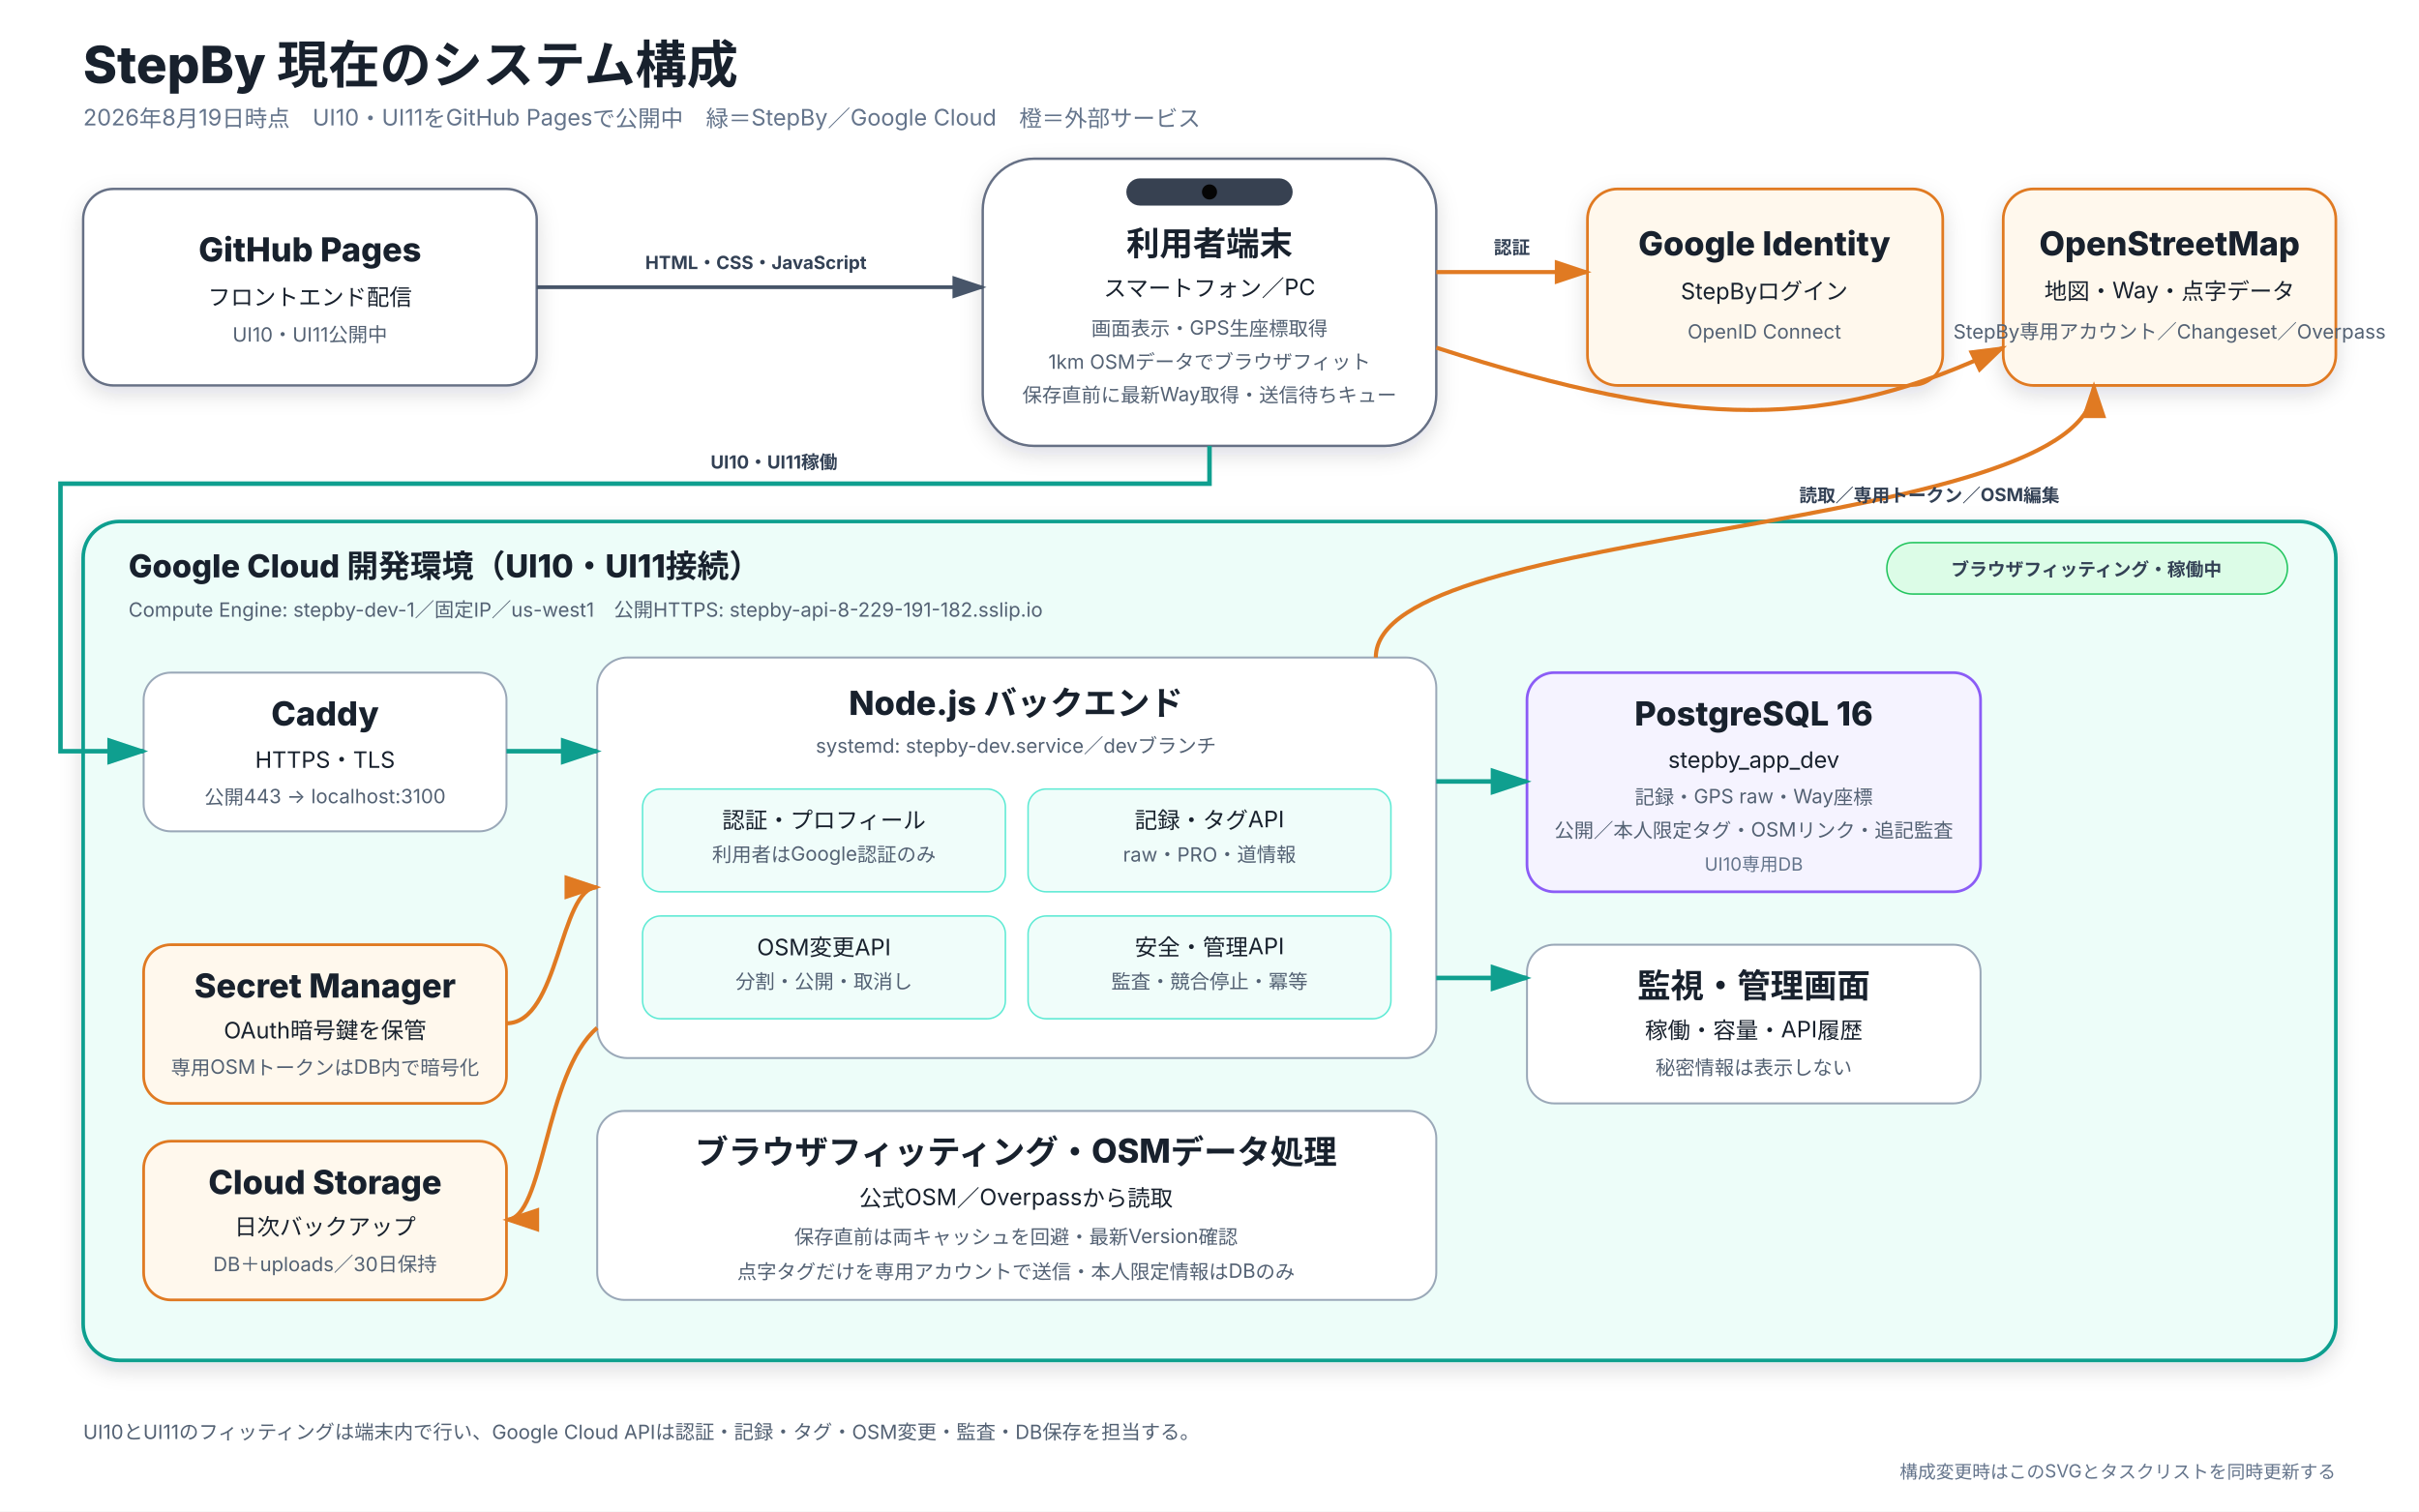
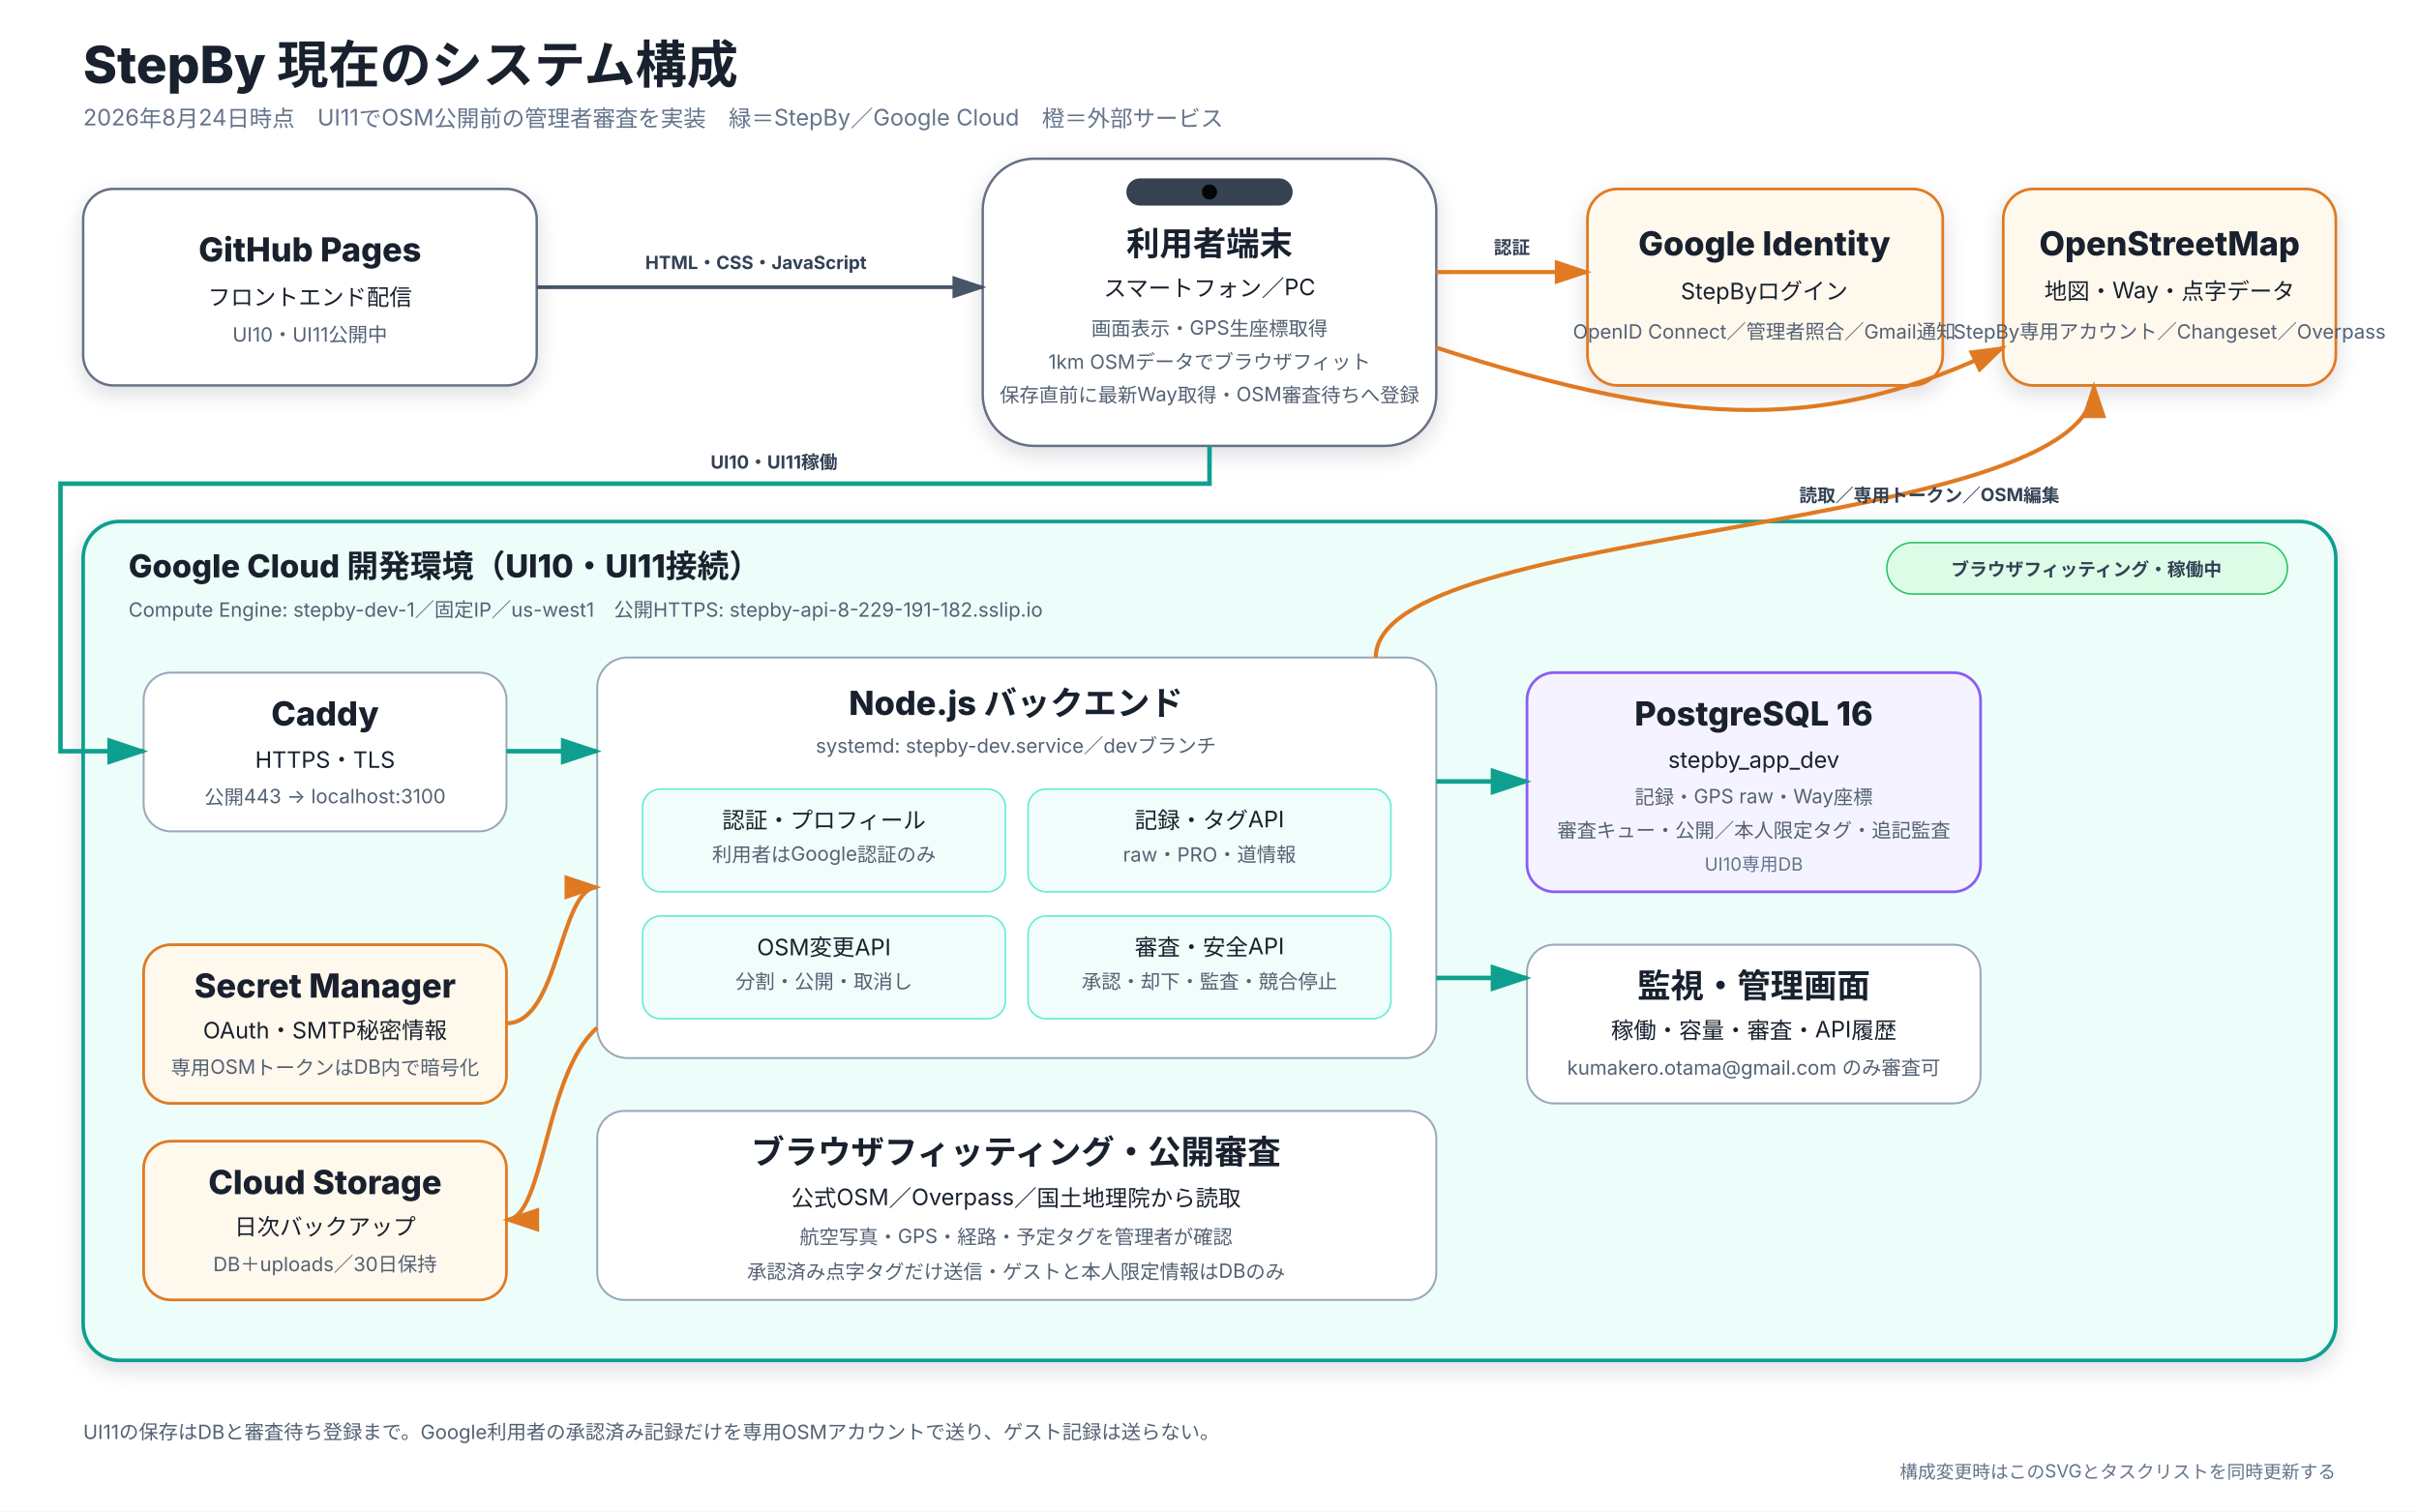
<svg xmlns="http://www.w3.org/2000/svg" width="1600" height="1000" viewBox="0 0 1600 1000" role="img" aria-labelledby="title desc">
  <defs>
    <filter id="shadow" x="-20%" y="-20%" width="140%" height="150%">
      <feDropShadow dx="0" dy="5" stdDeviation="7" flood-color="#0f172a" flood-opacity=".14" />
    </filter>
    <marker id="arrow" markerWidth="10" markerHeight="10" refX="8" refY="3" orient="auto">
      <path d="M0 0v6l9-3z" fill="#475569" />
    </marker>
    <marker id="arrowGreen" markerWidth="10" markerHeight="10" refX="8" refY="3" orient="auto">
      <path d="M0 0v6l9-3z" fill="#0f9f8f" />
    </marker>
    <marker id="arrowOrange" markerWidth="10" markerHeight="10" refX="8" refY="3" orient="auto">
      <path d="M0 0v6l9-3z" fill="#e07a22" />
    </marker>
    <style>
      text{font-family:-apple-system,BlinkMacSystemFont,"Segoe UI","Noto Sans JP",sans-serif;fill:#18212d}
      .title{font-size:34px;font-weight:800}.subtitle{font-size:15px;fill:#64748b}.section{font-size:21px;font-weight:800}.boxTitle{font-size:22px;font-weight:800}.body{font-size:15px}.small{font-size:13px;fill:#536173}.tiny{font-size:12px;fill:#64748b}.label{font-size:12px;font-weight:700;fill:#334155}
      .card{fill:#fff;stroke:#667085;stroke-width:1.6}.cloud{fill:#edfdf9;stroke:#0f9f8f;stroke-width:2.4}.external{fill:#fff8ed;stroke:#e07a22;stroke-width:1.8}.db{fill:#f5f3ff;stroke:#8b5cf6;stroke-width:1.8}.inner{fill:#fff;stroke:#9aa8b8;stroke-width:1.3}.line{fill:none;stroke:#475569;stroke-width:2.5;marker-end:url(#arrow)}.lineGreen{fill:none;stroke:#0f9f8f;stroke-width:3;marker-end:url(#arrowGreen)}.lineOrange{fill:none;stroke:#e07a22;stroke-width:2.7;marker-end:url(#arrowOrange)}.pill{fill:#dcfce7;stroke:#22c55e}
    </style>
  </defs>
  <rect width="1600" height="1000" fill="#fff" />
  <text x="55" y="55" class="title">StepBy 現在のシステム構成</text>
-   <text x="55" y="83" class="subtitle">2026年8月19日時点　UI10・UI11をGitHub Pagesで公開中　緑＝StepBy／Google Cloud　橙＝外部サービス</text>
+   <text x="55" y="83" class="subtitle">2026年8月24日時点　UI11でOSM公開前の管理者審査を実装　緑＝StepBy／Google Cloud　橙＝外部サービス</text>
  <rect x="55" y="125" width="300" height="130" rx="20" class="card" filter="url(#shadow)" />
  <text x="205" y="173" text-anchor="middle" class="boxTitle">GitHub Pages</text>
  <text x="205" y="202" text-anchor="middle" class="body">フロントエンド配信</text>
  <text x="205" y="226" text-anchor="middle" class="small">UI10・UI11公開中</text>
  <rect x="650" y="105" width="300" height="190" rx="34" class="card" filter="url(#shadow)" />
  <rect x="745" y="118" width="110" height="18" rx="9" fill="#374151" />
  <circle cx="800" cy="127" r="5" fill="#050505" />
  <text x="800" y="169" text-anchor="middle" class="boxTitle">利用者端末</text>
  <text x="800" y="196" text-anchor="middle" class="body">スマートフォン／PC</text>
  <text x="800" y="222" text-anchor="middle" class="small">画面表示・GPS生座標取得</text>
  <text x="800" y="244" text-anchor="middle" class="small">1km OSMデータでブラウザフィット</text>
-   <text x="800" y="266" text-anchor="middle" class="small">保存直前に最新Way取得・送信待ちキュー</text>
+   <text x="800" y="266" text-anchor="middle" class="small">保存直前に最新Way取得・OSM審査待ちへ登録</text>
  <rect x="1050" y="125" width="235" height="130" rx="20" class="external" filter="url(#shadow)" />
  <text x="1167" y="169" text-anchor="middle" class="boxTitle">Google Identity</text>
  <text x="1167" y="198" text-anchor="middle" class="body">StepByログイン</text>
-   <text x="1167" y="224" text-anchor="middle" class="small">OpenID Connect</text>
+   <text x="1167" y="224" text-anchor="middle" class="small">OpenID Connect／管理者照合／Gmail通知</text>
  <rect x="1325" y="125" width="220" height="130" rx="20" class="external" filter="url(#shadow)" />
  <text x="1435" y="169" text-anchor="middle" class="boxTitle">OpenStreetMap</text>
  <text x="1435" y="198" text-anchor="middle" class="body">地図・Way・点字データ</text>
  <text x="1435" y="224" text-anchor="middle" class="small">StepBy専用アカウント／Changeset／Overpass</text>
  <path d="M355 190H650" class="line" />
  <path d="M950 180h100" class="lineOrange" />
  <path d="M950 230c170 55 260 55 375 0" class="lineOrange" />
  <text x="500" y="178" text-anchor="middle" class="label">HTML・CSS・JavaScript</text>
  <text x="1000" y="168" text-anchor="middle" class="label">認証</text>
  <rect x="55" y="345" width="1490" height="555" rx="24" class="cloud" filter="url(#shadow)" />
  <text x="85" y="382" class="section">Google Cloud 開発環境（UI10・UI11接続）</text>
  <rect x="1248" y="359" width="265" height="34" rx="17" class="pill" />
  <text x="1380" y="381" text-anchor="middle" class="label">ブラウザフィッティング・稼働中</text>
  <text x="85" y="408" class="small">Compute Engine: stepby-dev-1／固定IP／us-west1　公開HTTPS: stepby-api-8-229-191-182.sslip.io</text>
  <rect x="95" y="445" width="240" height="105" rx="18" class="inner" />
  <text x="215" y="480" text-anchor="middle" class="boxTitle">Caddy</text>
  <text x="215" y="508" text-anchor="middle" class="body">HTTPS・TLS</text>
  <text x="215" y="532" text-anchor="middle" class="small">公開443 → localhost:3100</text>
  <rect x="395" y="435" width="555" height="265" rx="20" class="inner" />
  <text x="672" y="473" text-anchor="middle" class="boxTitle">Node.js バックエンド</text>
  <text x="672" y="498" text-anchor="middle" class="small">systemd: stepby-dev.service／devブランチ</text>
  <rect x="425" y="522" width="240" height="68" rx="12" fill="#f0fdfa" stroke="#5eead4" />
  <text x="545" y="548" text-anchor="middle" class="body">認証・プロフィール</text>
  <text x="545" y="570" text-anchor="middle" class="small">利用者はGoogle認証のみ</text>
  <rect x="680" y="522" width="240" height="68" rx="12" fill="#f0fdfa" stroke="#5eead4" />
  <text x="800" y="548" text-anchor="middle" class="body">記録・タグAPI</text>
  <text x="800" y="570" text-anchor="middle" class="small">raw・PRO・道情報</text>
  <rect x="425" y="606" width="240" height="68" rx="12" fill="#f0fdfa" stroke="#5eead4" />
  <text x="545" y="632" text-anchor="middle" class="body">OSM変更API</text>
  <text x="545" y="654" text-anchor="middle" class="small">分割・公開・取消し</text>
  <rect x="680" y="606" width="240" height="68" rx="12" fill="#f0fdfa" stroke="#5eead4" />
-   <text x="800" y="632" text-anchor="middle" class="body">安全・管理API</text>
-   <text x="800" y="654" text-anchor="middle" class="small">監査・競合停止・冪等</text>
+   <text x="800" y="632" text-anchor="middle" class="body">審査・安全API</text>
+   <text x="800" y="654" text-anchor="middle" class="small">承認・却下・監査・競合停止</text>
  <rect x="1010" y="445" width="300" height="145" rx="18" class="db" />
  <text x="1160" y="480" text-anchor="middle" class="boxTitle">PostgreSQL 16</text>
  <text x="1160" y="508" text-anchor="middle" class="body">stepby_app_dev</text>
  <text x="1160" y="532" text-anchor="middle" class="small">記録・GPS raw・Way座標</text>
-   <text x="1160" y="554" text-anchor="middle" class="small">公開／本人限定タグ・OSMリンク・追記監査</text>
+   <text x="1160" y="554" text-anchor="middle" class="small">審査キュー・公開／本人限定タグ・追記監査</text>
  <text x="1160" y="576" text-anchor="middle" class="tiny">UI10専用DB</text>
  <rect x="95" y="625" width="240" height="105" rx="18" class="external" />
  <text x="215" y="660" text-anchor="middle" class="boxTitle">Secret Manager</text>
-   <text x="215" y="687" text-anchor="middle" class="body">OAuth暗号鍵を保管</text>
+   <text x="215" y="687" text-anchor="middle" class="body">OAuth・SMTP秘密情報</text>
  <text x="215" y="711" text-anchor="middle" class="small">専用OSMトークンはDB内で暗号化</text>
  <rect x="95" y="755" width="240" height="105" rx="18" class="external" />
  <text x="215" y="790" text-anchor="middle" class="boxTitle">Cloud Storage</text>
  <text x="215" y="817" text-anchor="middle" class="body">日次バックアップ</text>
  <text x="215" y="841" text-anchor="middle" class="small">DB＋uploads／30日保持</text>
  <rect x="395" y="735" width="555" height="125" rx="18" class="inner" />
-   <text x="672" y="770" text-anchor="middle" class="boxTitle">ブラウザフィッティング・OSMデータ処理</text>
-   <text x="672" y="798" text-anchor="middle" class="body">公式OSM／Overpassから読取</text>
-   <text x="672" y="823" text-anchor="middle" class="small">保存直前は両キャッシュを回避・最新Version確認</text>
-   <text x="672" y="846" text-anchor="middle" class="small">点字タグだけを専用アカウントで送信・本人限定情報はDBのみ</text>
+   <text x="672" y="770" text-anchor="middle" class="boxTitle">ブラウザフィッティング・公開審査</text>
+   <text x="672" y="798" text-anchor="middle" class="body">公式OSM／Overpass／国土地理院から読取</text>
+   <text x="672" y="823" text-anchor="middle" class="small">航空写真・GPS・経路・予定タグを管理者が確認</text>
+   <text x="672" y="846" text-anchor="middle" class="small">承認済み点字タグだけ送信・ゲストと本人限定情報はDBのみ</text>
  <rect x="1010" y="625" width="300" height="105" rx="18" class="inner" />
  <text x="1160" y="660" text-anchor="middle" class="boxTitle">監視・管理画面</text>
-   <text x="1160" y="687" text-anchor="middle" class="body">稼働・容量・API履歴</text>
-   <text x="1160" y="711" text-anchor="middle" class="small">秘密情報は表示しない</text>
+   <text x="1160" y="687" text-anchor="middle" class="body">稼働・容量・審査・API履歴</text>
+   <text x="1160" y="711" text-anchor="middle" class="small">kumakero.otama@gmail.com のみ審査可</text>
  <path d="M335 497h60" class="lineGreen" />
  <path d="M950 517h60" class="lineGreen" />
  <path d="M335 677c35 0 35-90 60-90" class="lineOrange" />
  <path d="M395 680c-35 30-35 127-60 127" class="lineOrange" />
  <path d="M950 647h60" class="lineGreen" />
  <path d="M800 295v25H40v177h55" class="lineGreen" />
  <text x="470" y="310" class="label">UI10・UI11稼働</text>
  <path d="M910 435c0-90 475-80 475-180" class="lineOrange" />
  <text x="1190" y="332" class="label">読取／専用トークン／OSM編集</text>
-   <text x="55" y="952" class="small">UI10とUI11のフィッティングは端末内で行い、Google Cloud APIは認証・記録・タグ・OSM変更・監査・DB保存を担当する。</text>
+   <text x="55" y="952" class="small">UI11の保存はDBと審査待ち登録まで。Google利用者の承認済み記録だけを専用OSMアカウントで送り、ゲスト記録は送らない。</text>
  <text x="1545" y="978" text-anchor="end" class="tiny">構成変更時はこのSVGとタスクリストを同時更新する</text>
</svg>
